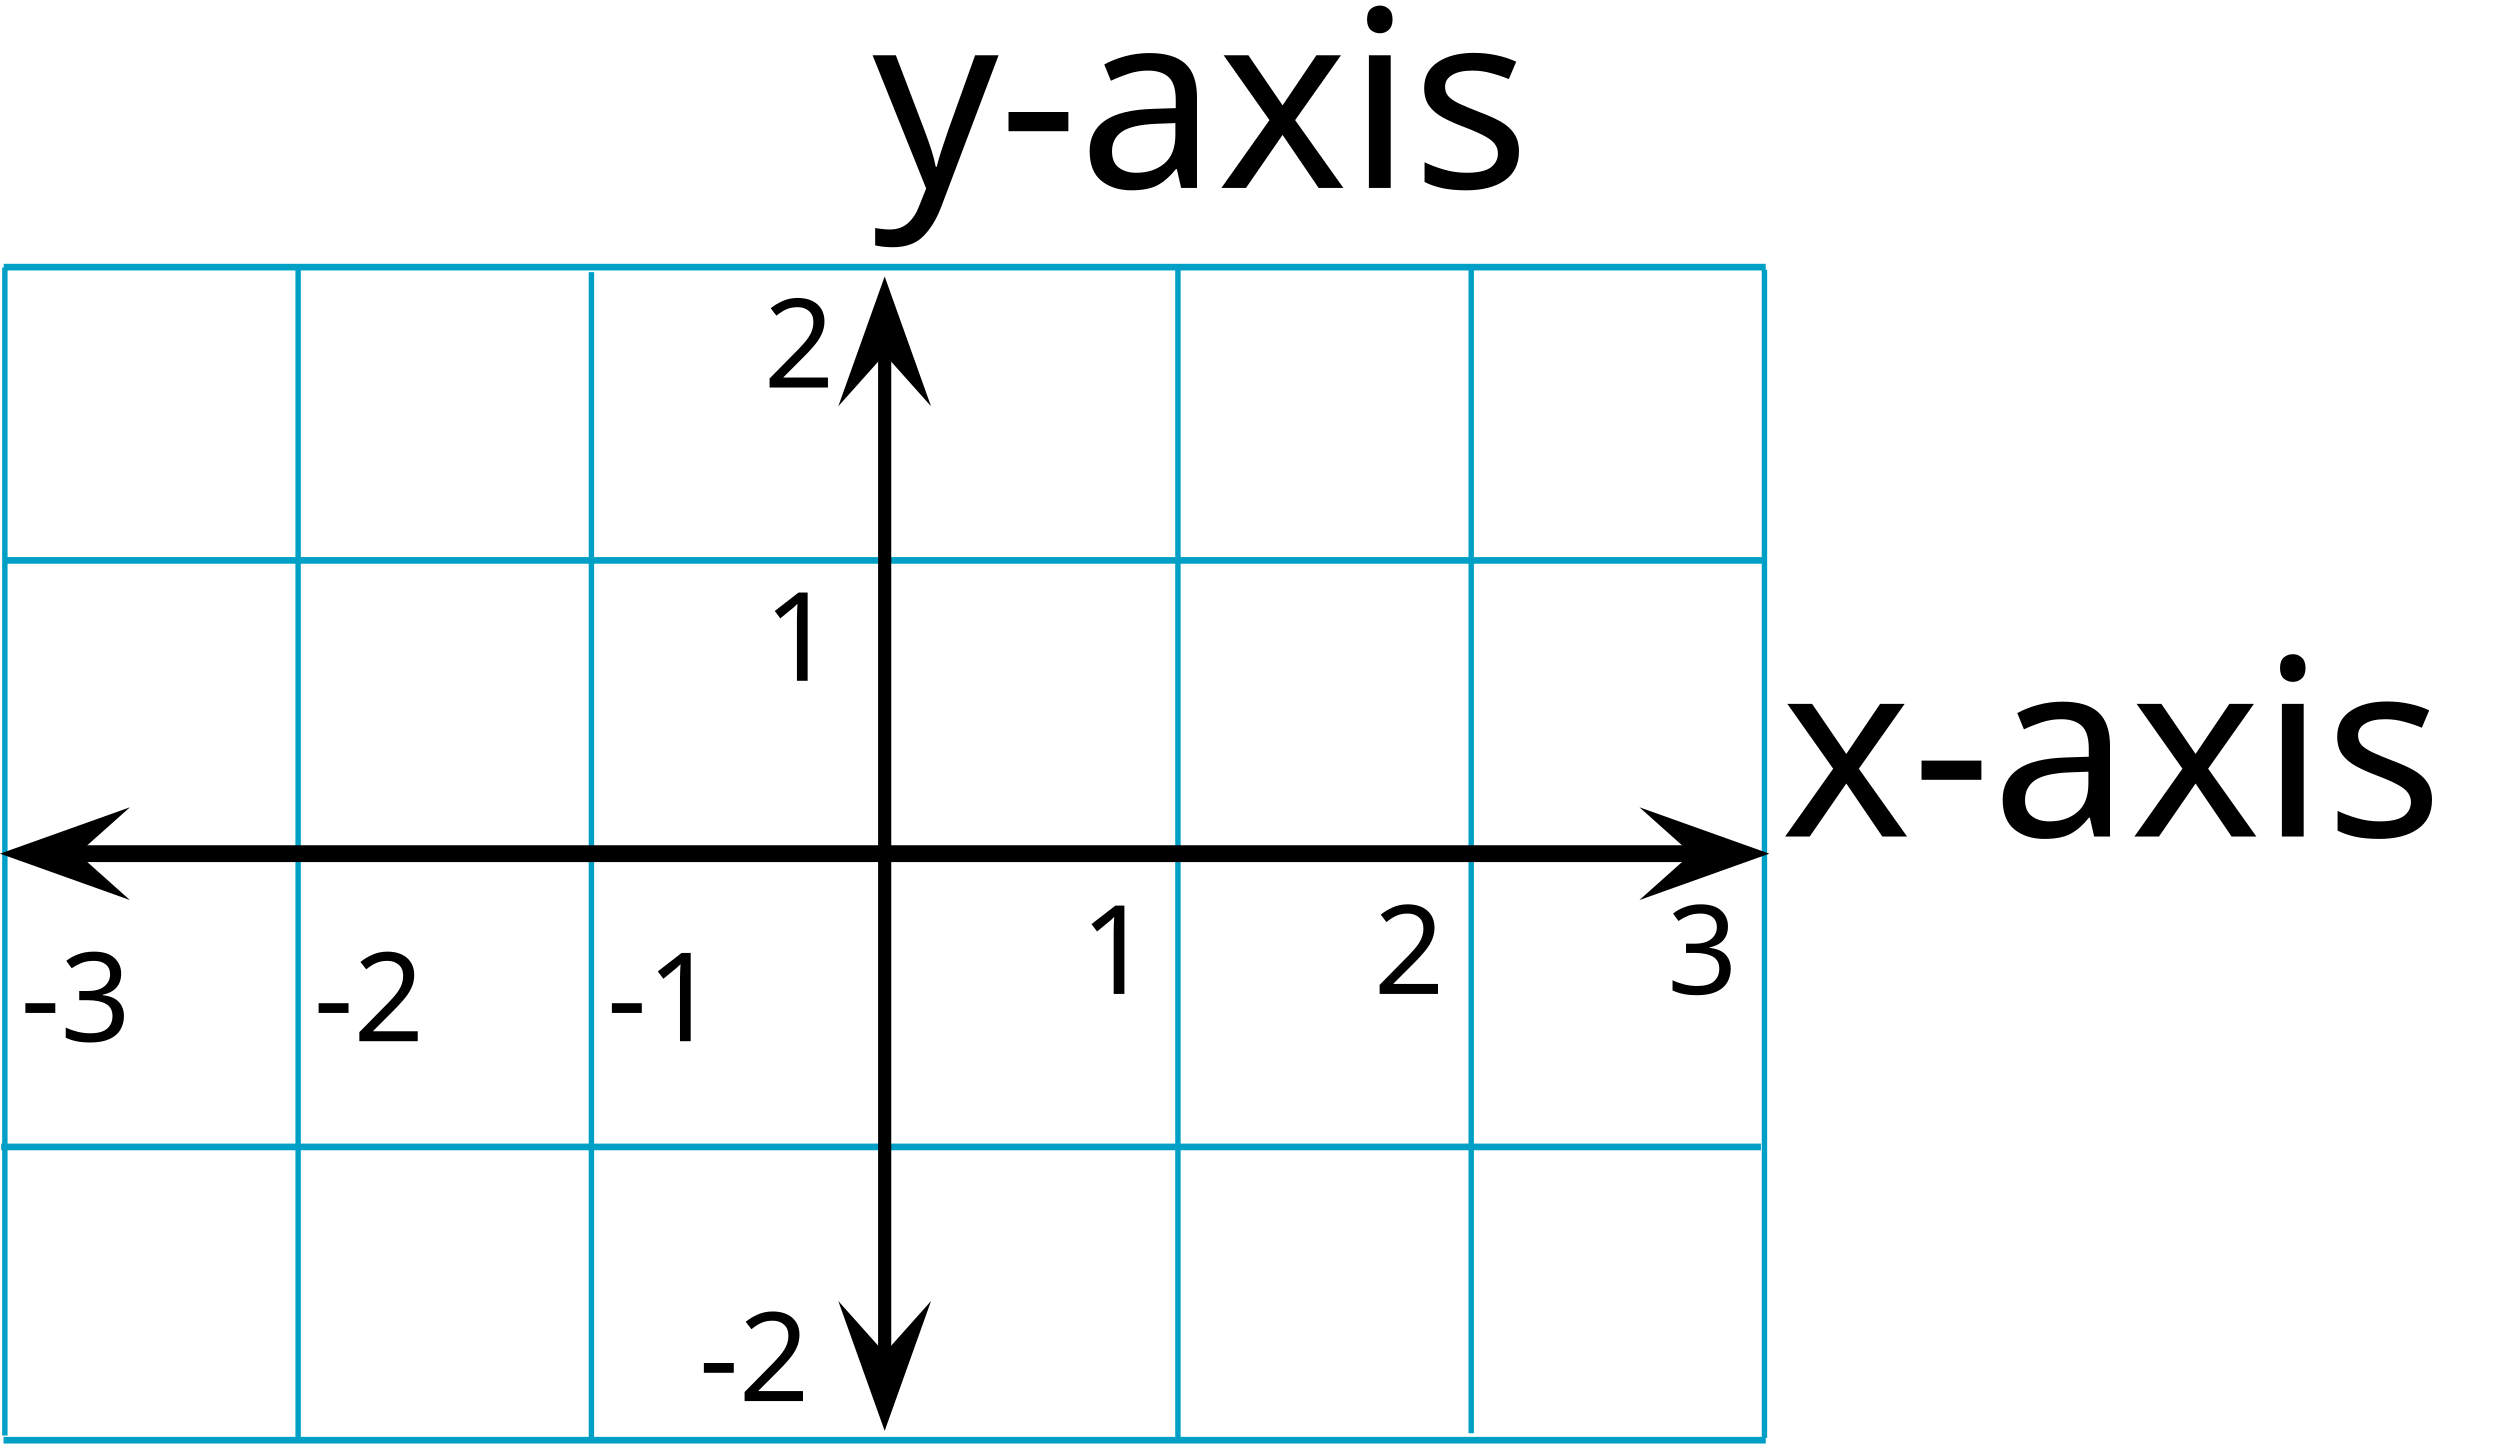
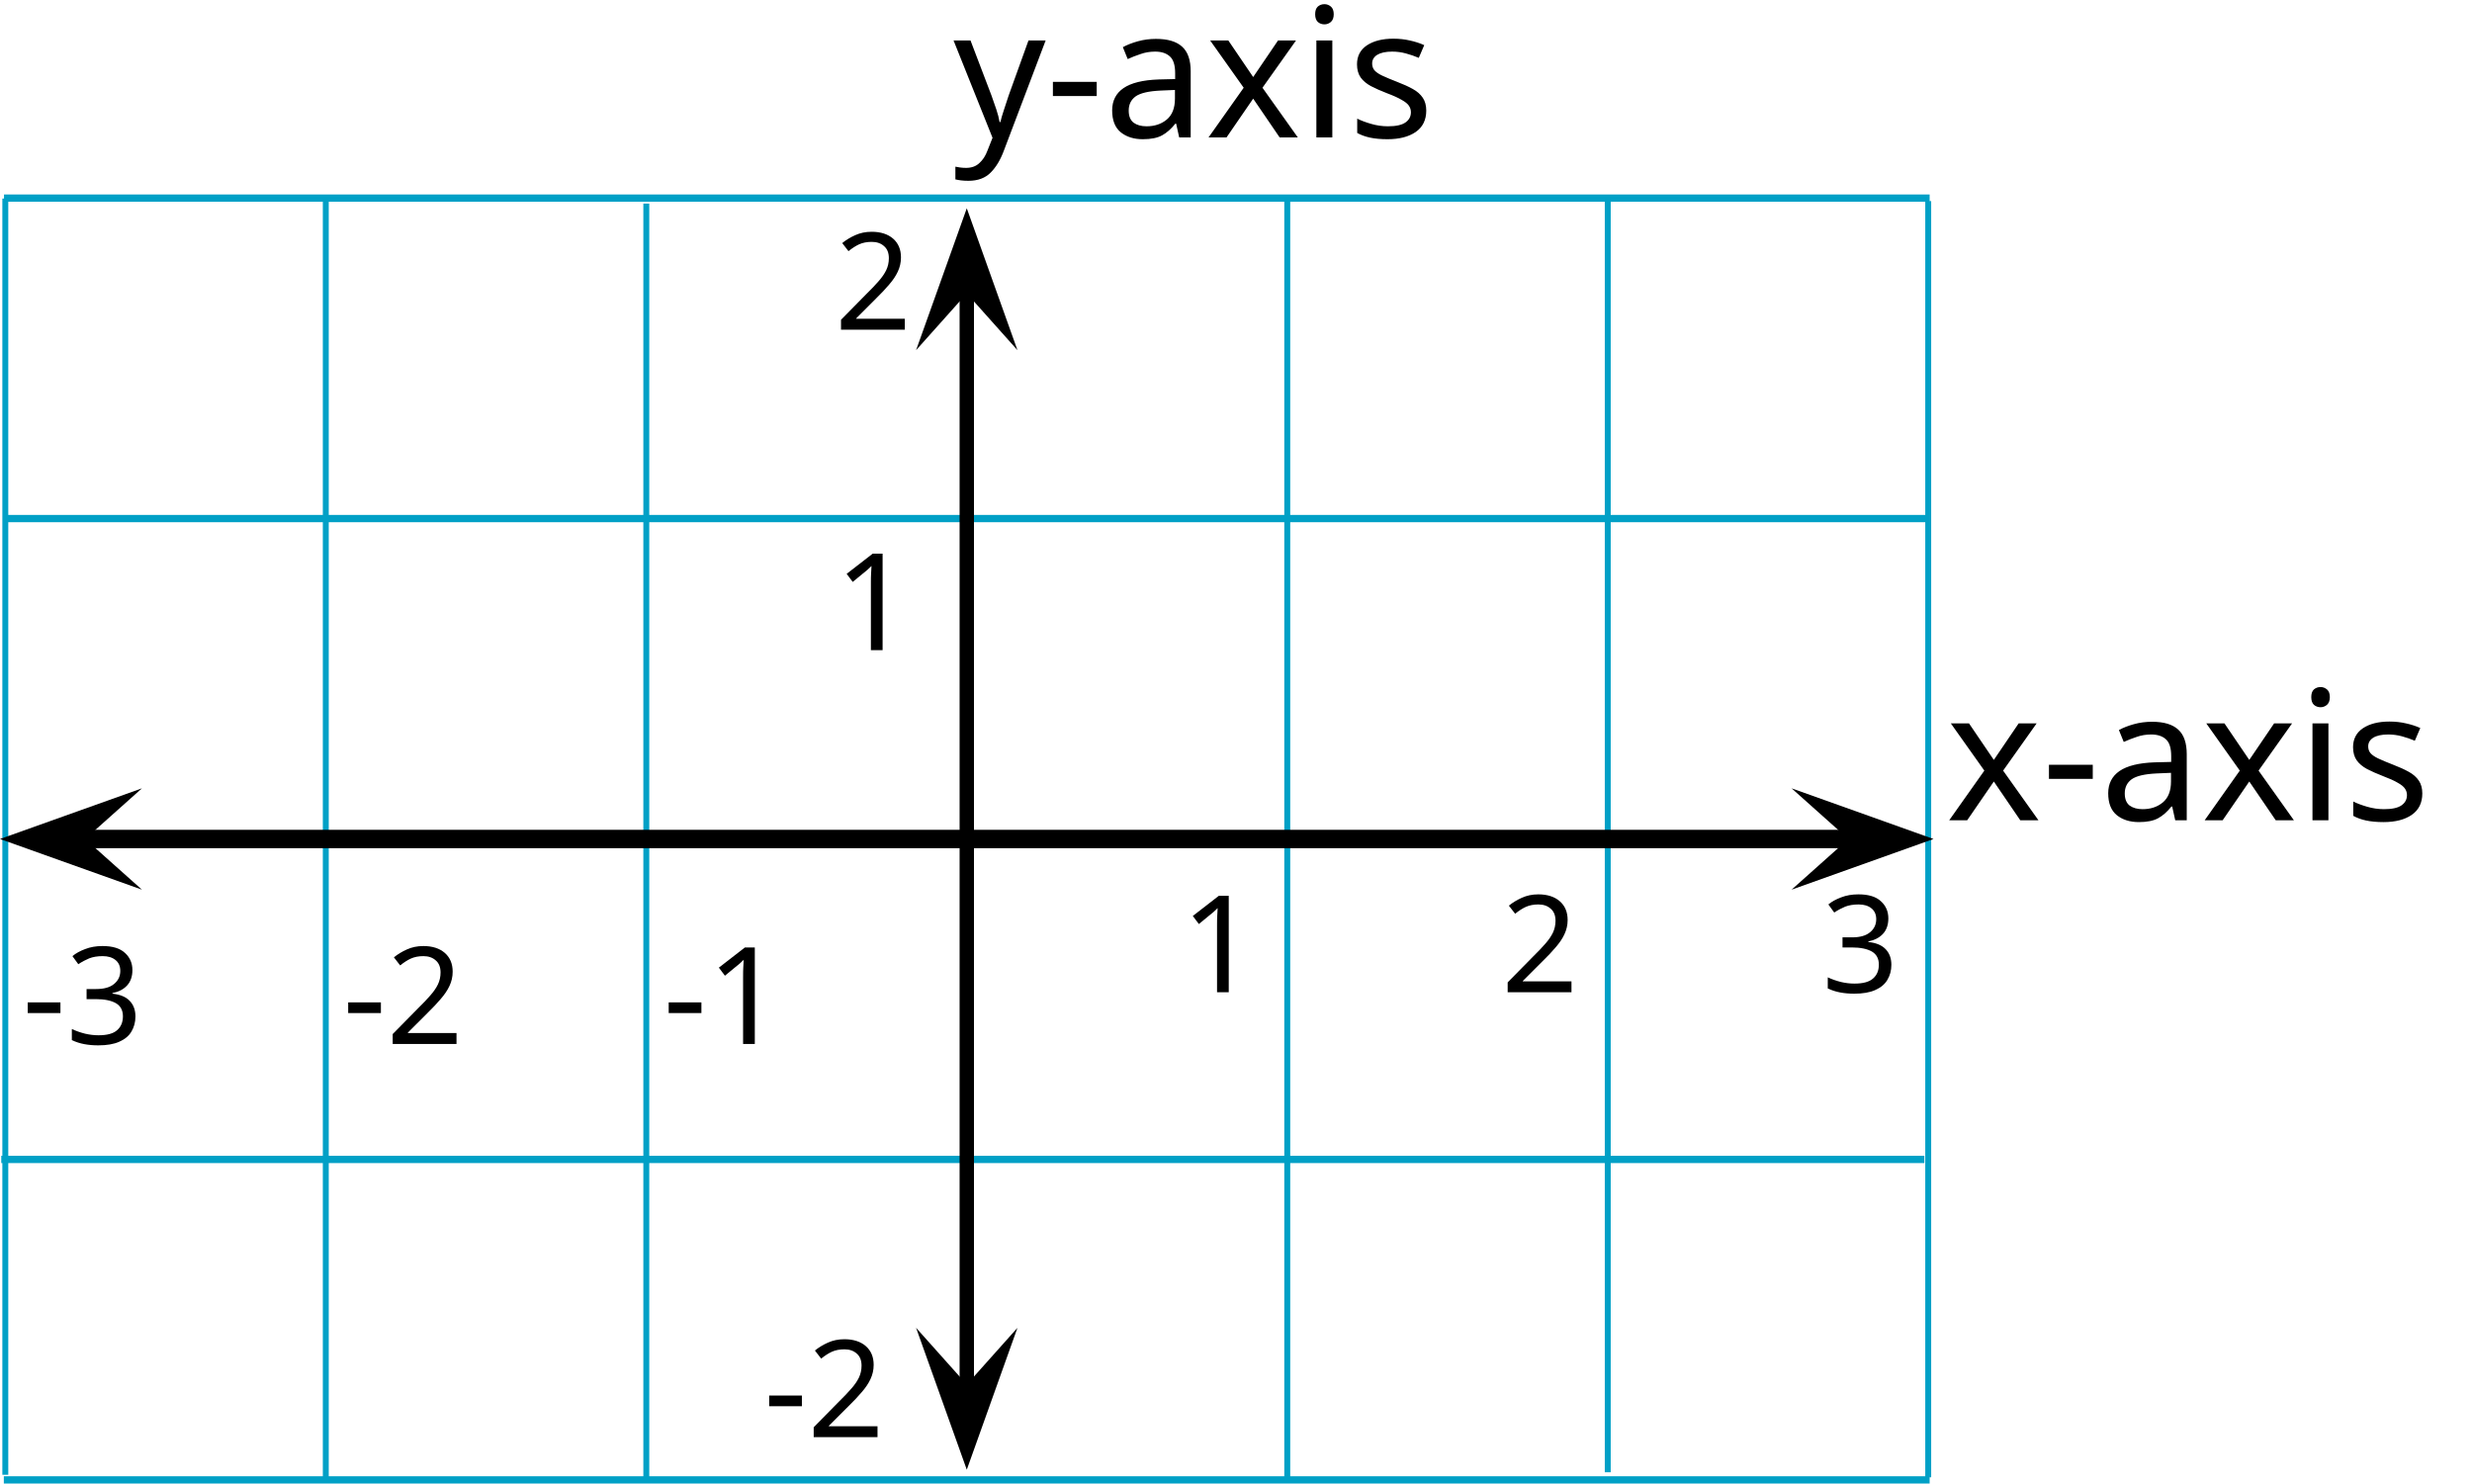
- <svg xmlns="http://www.w3.org/2000/svg" version="1.0" width="211.437" height="122.086" id="svg1415">
+ <svg xmlns="http://www.w3.org/2000/svg" version="1.0" width="191.312" height="114.827" id="svg1415">
  <defs id="defs1417" />
-   <g id="layer1" transform="translate(-76.602,-101.5015)">
+   <g id="layer1" transform="translate(-76.602,-108.7602)">
    <g transform="translate(-309.1428,35.85211)" id="g1590">
      <text x="315.058" y="151.71" style="font-size:10.461px;font-family:ArialMT" id="text3" />
      <text x="339.862" y="151.71" style="font-size:10.461px;font-family:ArialMT" id="text7" />
      <text x="387.468" y="153.71" style="font-size:10.461px;font-family:ArialMT" id="text15">-3</text>
      <line style="fill:none;stroke:#00a0c6;stroke-width:0.458;stroke-linecap:square;stroke-miterlimit:10" id="line17" y2="88.506" x2="386.156" y1="186.829" x1="386.156" stroke-miterlimit="10" />
      <text x="412.271" y="153.71" style="font-size:10.461px;font-family:ArialMT" id="text19">-2</text>
      <line style="fill:none;stroke:#00a0c6;stroke-width:0.458;stroke-linecap:square;stroke-miterlimit:10" id="line21" y2="88.701" x2="410.958" y1="187.024" x1="410.958" stroke-miterlimit="10" />
      <text x="437.073" y="153.71" style="font-size:10.461px;font-family:ArialMT" id="text23">-1</text>
      <line style="fill:none;stroke:#00a0c6;stroke-width:0.458;stroke-linecap:square;stroke-miterlimit:10" id="line25" y2="88.896" x2="435.763" y1="187.024" x1="435.763" stroke-miterlimit="10" />
      <text x="477.123" y="149.71" style="font-size:10.461px;font-family:ArialMT" id="text27">1</text>
      <line style="fill:none;stroke:#00a0c6;stroke-width:0.459;stroke-linecap:square;stroke-miterlimit:10" id="line29" y2="88.506" x2="485.368" y1="187.414" x1="485.368" stroke-miterlimit="10" />
      <text x="501.927" y="149.71" style="font-size:10.461px;font-family:ArialMT" id="text31">2</text>
      <line style="fill:none;stroke:#00a0c6;stroke-width:0.458;stroke-linecap:square;stroke-miterlimit:10" id="line33" y2="88.504" x2="510.171" y1="186.634" x1="510.171" stroke-miterlimit="10" />
      <text x="526.73" y="149.71" style="font-size:10.461px;font-family:ArialMT" id="text35">3</text>
      <line style="fill:none;stroke:#00a0c6;stroke-width:0.458;stroke-linecap:square;stroke-miterlimit:10" id="line37" y2="88.701" x2="534.973" y1="187.024" x1="534.973" stroke-miterlimit="10" />
      <text x="574.336" y="151.71" style="font-size:10.461px;font-family:ArialMT" id="text43" />
      <text x="599.139" y="151.71" style="font-size:10.461px;font-family:ArialMT" id="text47" />
      <text x="444.851" y="283.353" style="font-size:10.461px;font-family:ArialMT" id="text51" />
      <text x="444.851" y="258.551" style="font-size:10.461px;font-family:ArialMT" id="text55" />
      <text x="444.851" y="233.747" style="font-size:10.461px;font-family:ArialMT" id="text59" />
      <text x="444.851" y="184.142" style="font-size:10.461px;font-family:ArialMT" id="text67">-2</text>
      <line style="fill:none;stroke:#00a0c6;stroke-width:0.563;stroke-linecap:square;stroke-miterlimit:10" id="line69" y2="187.454" x2="534.801" y1="187.454" x1="386.323" stroke-miterlimit="10" />
      <line style="fill:none;stroke:#00a0c6;stroke-width:0.563;stroke-linecap:square;stroke-miterlimit:10" id="line71" y2="162.65" x2="534.394" y1="162.65" x1="386.125" stroke-miterlimit="10" />
      <text x="450.333" y="123.228" style="font-size:10.461px;font-family:ArialMT" id="text73">1</text>
      <line style="fill:none;stroke:#00a0c6;stroke-width:0.563;stroke-linecap:square;stroke-miterlimit:10" id="line75" y2="113.046" x2="534.828" y1="113.046" x1="386.491" stroke-miterlimit="10" />
      <text x="450.333" y="98.424" style="font-size:10.461px;font-family:ArialMT" id="text77">2</text>
      <line style="fill:none;stroke:#00a0c6;stroke-width:0.563;stroke-linecap:square;stroke-miterlimit:10" id="line79" y2="88.242" x2="534.801" y1="88.242" x1="386.337" stroke-miterlimit="10" />
      <text x="448.333" y="50.818" style="font-size:10.461px;font-family:ArialMT" id="text85" />
      <text x="448.333" y="26.015" style="font-size:10.461px;font-family:ArialMT" id="text89" />
      <text x="448.333" y="1.212" style="font-size:10.461px;font-family:ArialMT" id="text93" />
      <polyline id="polyline97" points="11.383,170.331 0.398,174.253 11.383,178.175 6.989,174.253 " transform="translate(385.3468,-36.40542)" />
      <polyline id="polyline99" points="287.052,178.175 298.037,174.253 287.052,170.331 291.445,174.253 " transform="translate(237.3468,-36.40542)" />
      <polyline id="polyline101" points="145.295,312.088 149.219,323.071 153.141,312.088 149.219,316.481 " transform="translate(311.3468,-136.4054)" />
      <polyline id="polyline103" points="153.141,36.417 149.219,25.435 145.295,36.417 149.219,32.025 " transform="translate(311.3468,63.59458)" />
-       <text x="459.527" y="81.545" style="font-size:20.921px;font-family:ArialMT" id="text105">y-axis</text>
-       <text x="536.349" y="136.398" style="font-size:20.921px;font-family:ArialMT" id="text107">x-axis</text>
+       <text x="459.527" y="83.545" style="font-size:20.921px;font-family:ArialMT" id="text105">
+         <tspan style="font-size:14px" id="tspan3222">y-axis</tspan>
+       </text>
+       <text x="536.349" y="136.398" style="font-size:20.921px;font-family:ArialMT" id="text107">
+         <tspan style="font-size:14px" id="tspan3224">x-axis</tspan>
+       </text>
      <line style="fill:none;stroke:#000000;stroke-width:1.423;stroke-miterlimit:10" id="line109" y2="137.848" x2="532.938" y1="137.848" x1="388.877" stroke-miterlimit="10" />
      <line style="fill:none;stroke:#000000;stroke-width:1.112;stroke-miterlimit:10" id="line111" y2="92.737" x2="460.566" y1="180.71" x1="460.566" stroke-miterlimit="10" />
    </g>
  </g>
</svg>
